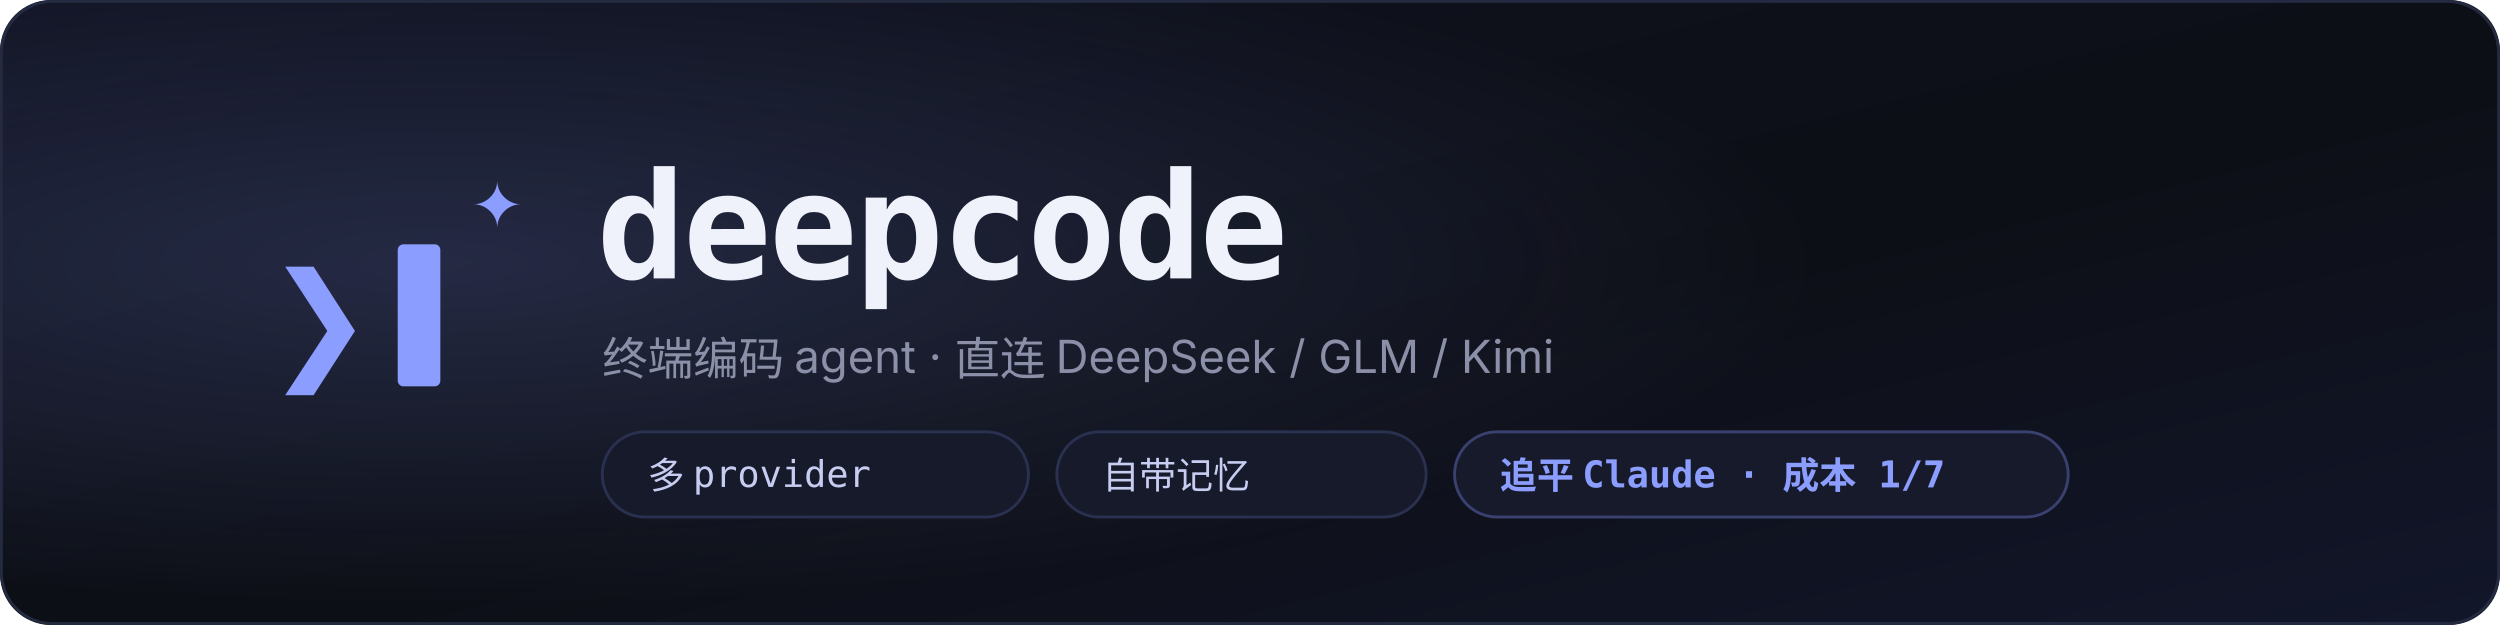
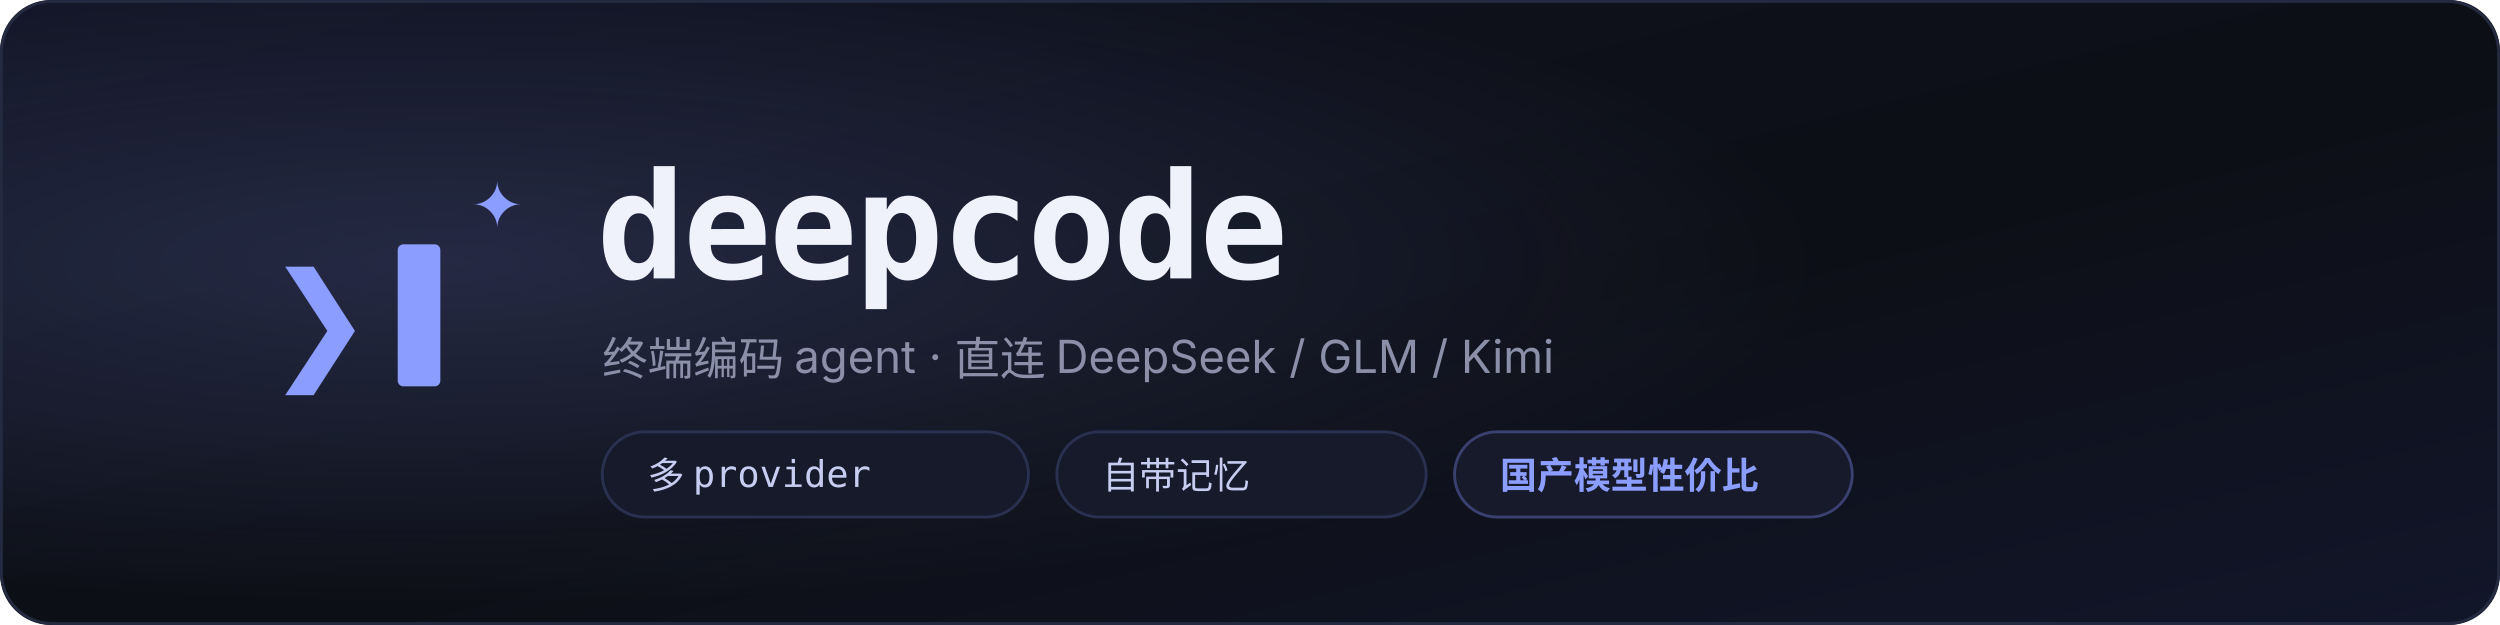
<svg xmlns="http://www.w3.org/2000/svg" viewBox="0 0 880 220" font-family="ui-monospace,'SF Mono','JetBrains Mono',Menlo,monospace">
  <defs>
    <linearGradient id="hbg" x1="0" y1="0" x2="1" y2="1">
      <stop offset="0" stop-color="#0f1220" />
      <stop offset=".55" stop-color="#0d0f16" />
      <stop offset="1" stop-color="#12162a" />
    </linearGradient>
    <radialGradient id="glow" cx="18%" cy="42%" r="55%">
      <stop offset="0" stop-color="#8b9dff" stop-opacity=".18" />
      <stop offset="1" stop-color="#8b9dff" stop-opacity="0" />
    </radialGradient>
  </defs>
  <rect width="880" height="220" rx="18" fill="url(#hbg)" />
  <rect width="880" height="220" rx="18" fill="url(#glow)" />
  <rect x="0.5" y="0.5" width="879" height="219" rx="18" fill="none" stroke="#242a40" />
  <g transform="translate(96,110)">
    <text x="-2" y="24" fill="#8b9dff" font-size="62" font-weight="700">❯</text>
    <rect x="44" y="-24" width="15" height="50" rx="2" fill="#8b9dff" />
    <text x="70" y="-30" fill="#8b9dff" font-size="30">✦</text>
  </g>
  <text x="210" y="98" fill="#f0f2fb" font-size="52" font-weight="700" letter-spacing="-1">deepcode</text>
  <text x="212" y="132" fill="#8b90a8" font-size="16" font-family="system-ui,-apple-system,sans-serif">终端编码 agent · 直连 DeepSeek / GLM / Kimi</text>
  <g font-size="13" fill="#c7cdf0">
    <rect x="212" y="152" width="150" height="30" rx="15" fill="#171a2b" stroke="#2a3050" />
    <text x="228" y="172">多 provider</text>
    <rect x="372" y="152" width="130" height="30" rx="15" fill="#171a2b" stroke="#2a3050" />
    <text x="388" y="172">自带记忆</text>
-     <rect x="512" y="152" width="216" height="30" rx="15" fill="#171a2b" stroke="#3a4170" />
-     <text x="528" y="172" fill="#8b9dff" font-weight="700">追平 Claude · 成本 1/7</text>
+     <rect x="512" y="152" width="140" height="30" rx="15" fill="#171a2b" stroke="#3a4170" />
+     <text x="528" y="172" fill="#8b9dff" font-weight="700">国产模型性价比</text>
  </g>
</svg>
